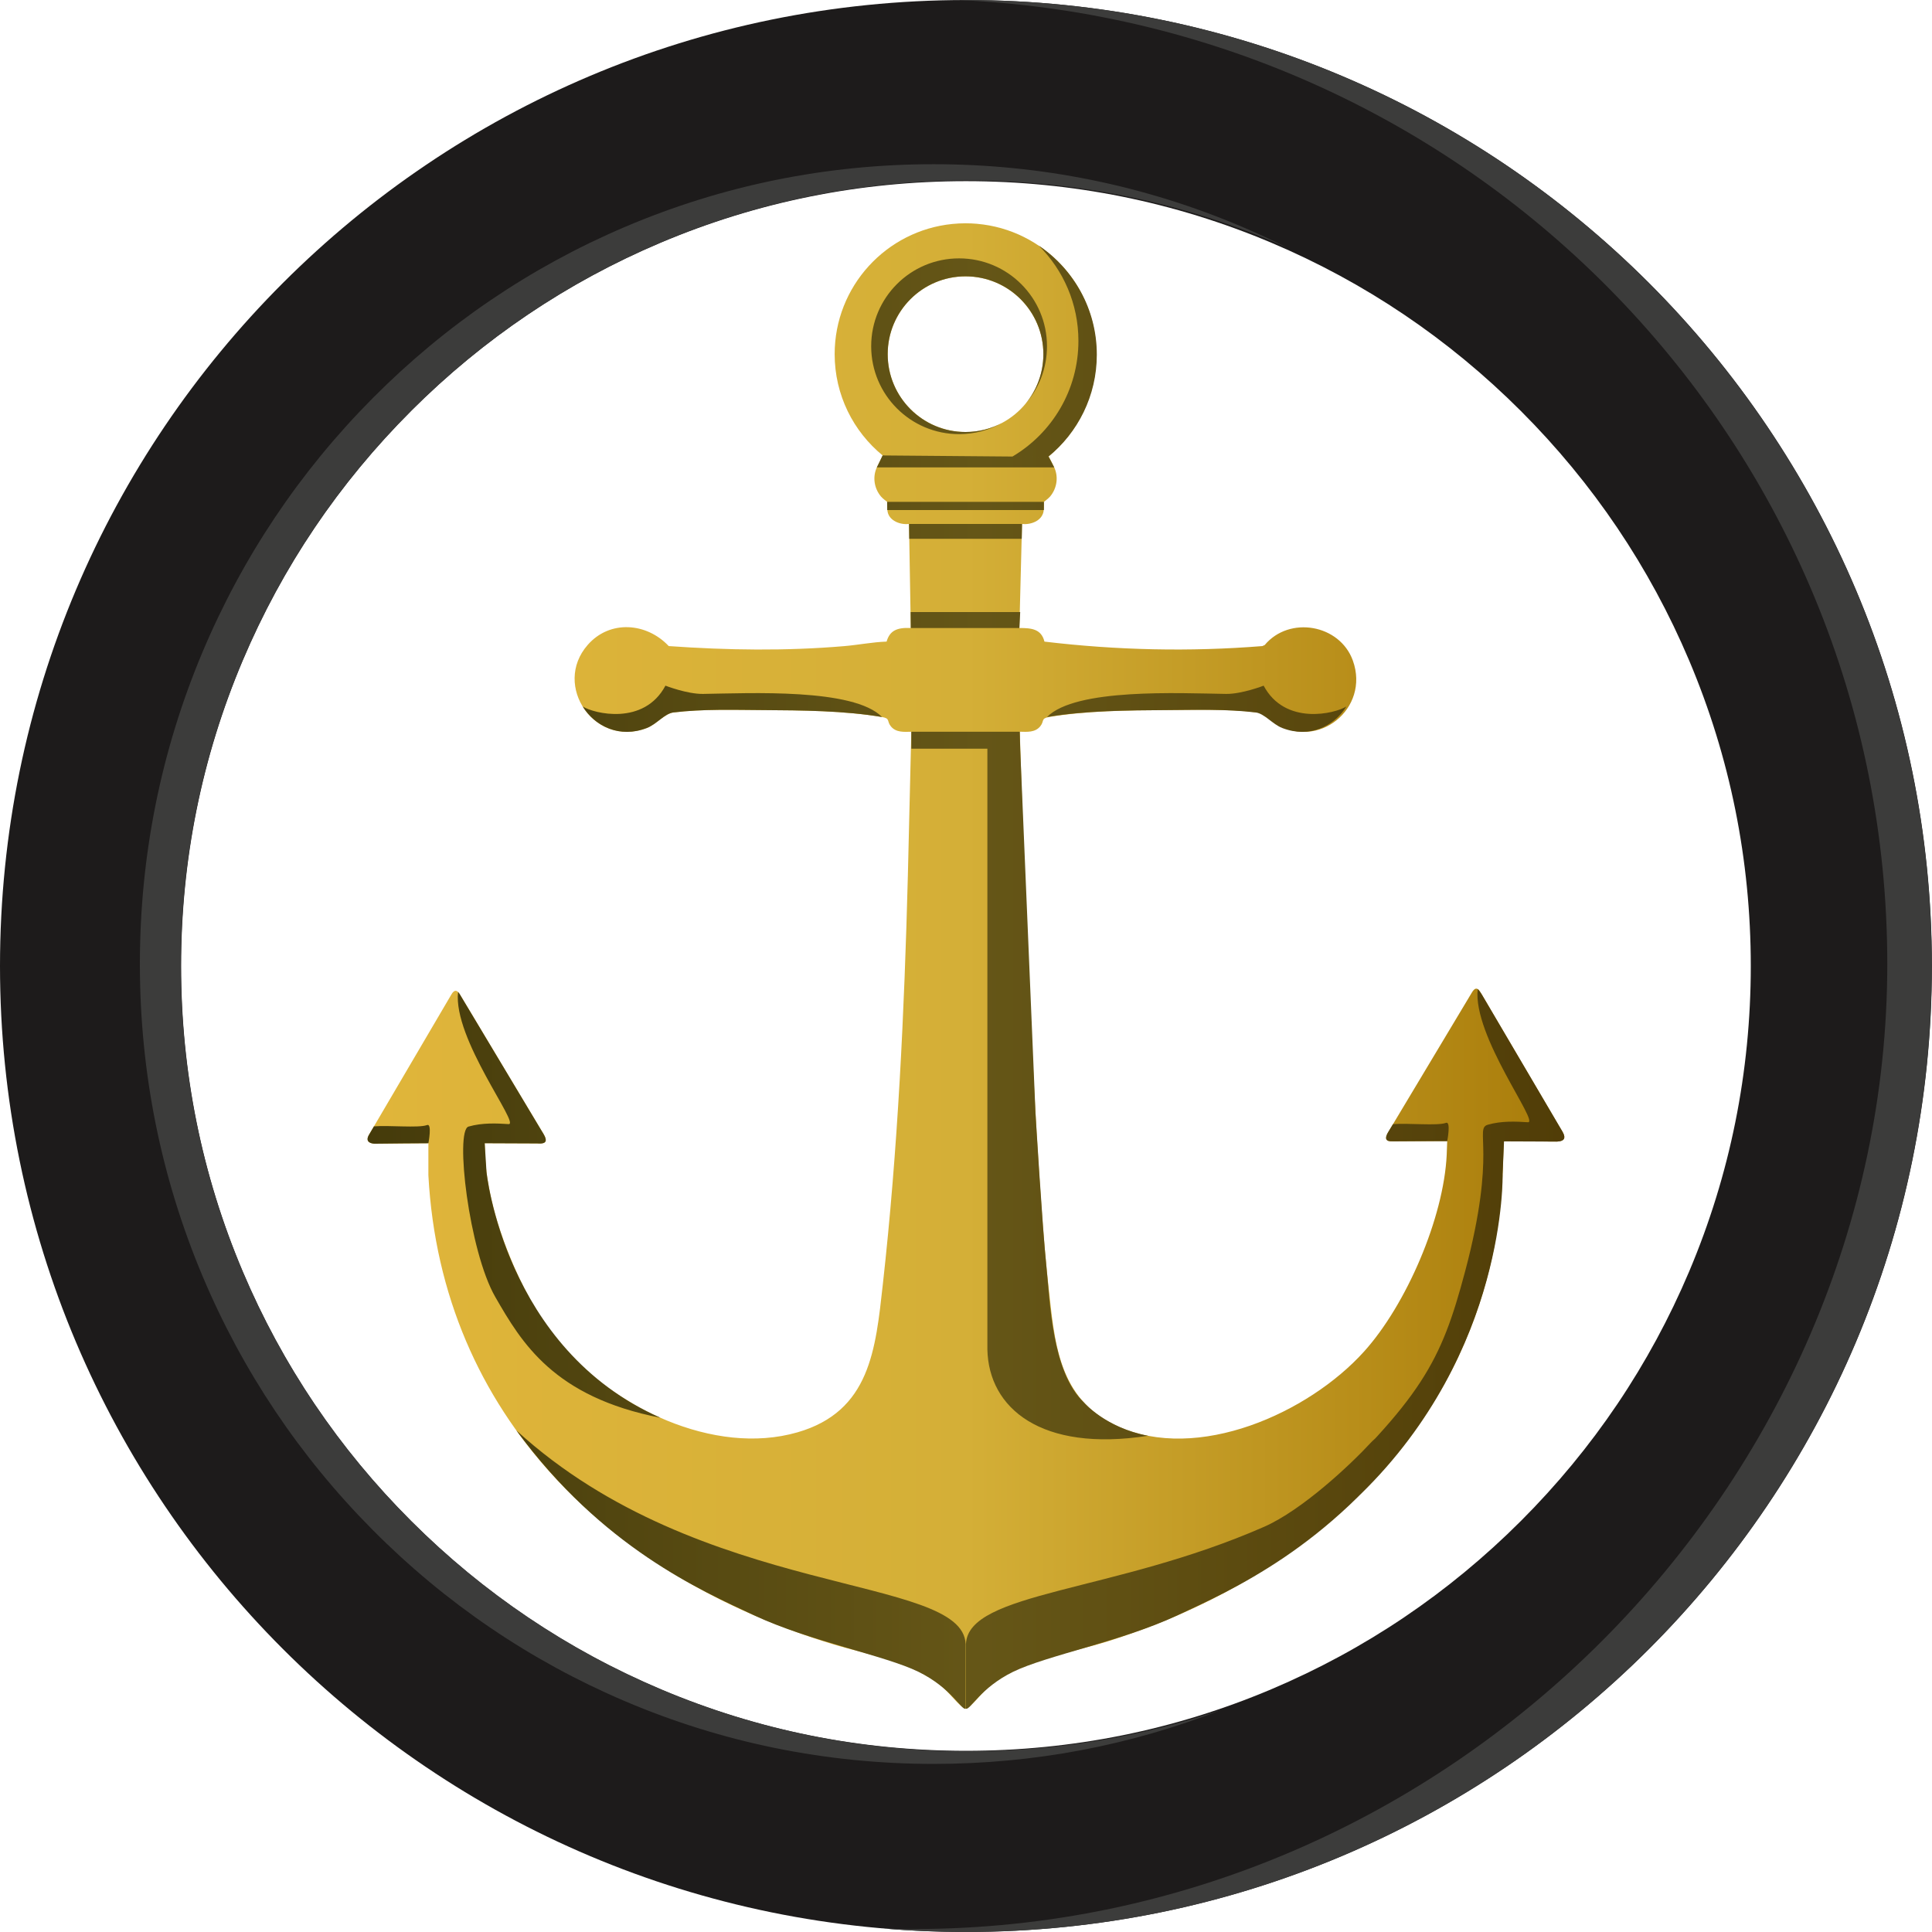
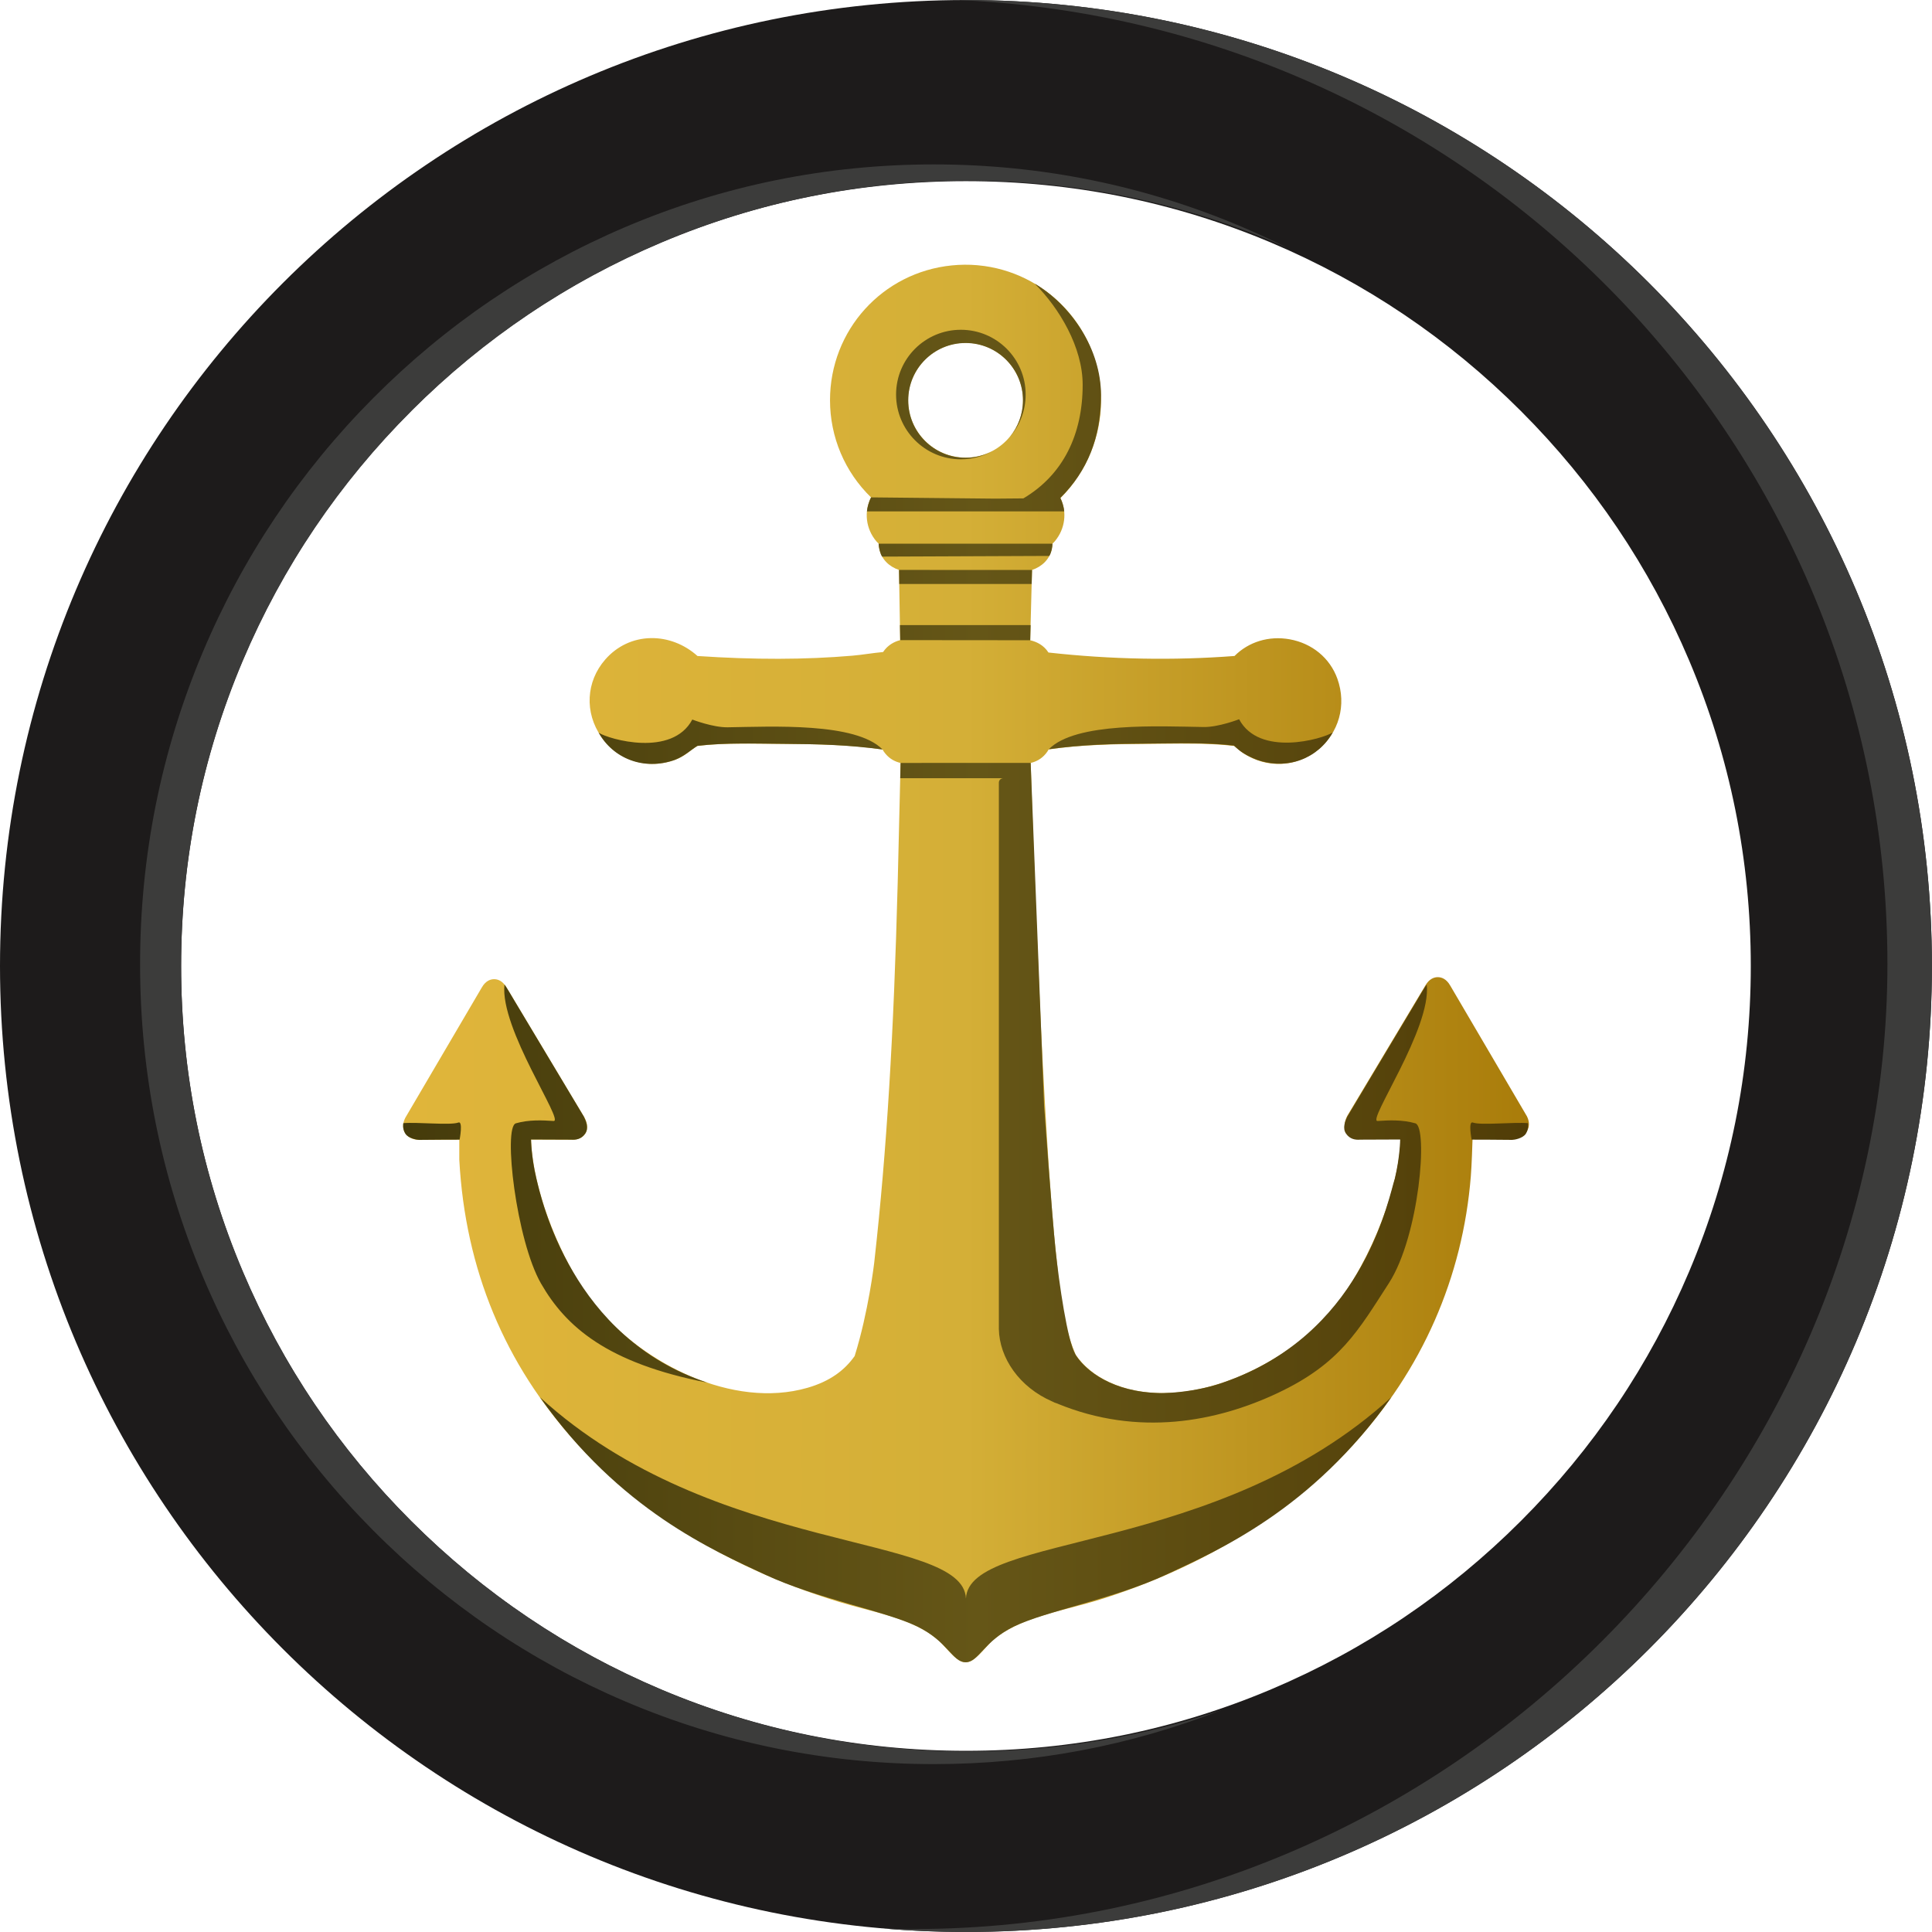
<svg xmlns="http://www.w3.org/2000/svg" id="Ebene_2" data-name="Ebene 2" viewBox="0 0 960 960.05">
  <defs>
    <style>
      .cls-1 {
        fill: #1d1b1b;
      }

      .cls-2 {
        fill: url(#Unbenannter_Verlauf_3);
      }

      .cls-3 {
        fill: #3c3c3b;
      }

      .cls-4 {
        fill: url(#Unbenannter_Verlauf_141);
      }
    </style>
-     <linearGradient id="Unbenannter_Verlauf_3" data-name="Unbenannter Verlauf 3" x1="182.66" y1="480.03" x2="777.33" y2="480.03" gradientUnits="userSpaceOnUse">
+     <linearGradient id="Unbenannter_Verlauf_3" data-name="Unbenannter Verlauf 3" x1="200.28" y1="478.78" x2="759.72" y2="478.78" gradientUnits="userSpaceOnUse">
      <stop offset="0" stop-color="#e0b53a" />
      <stop offset=".5" stop-color="#d4af37" />
      <stop offset="1" stop-color="#a97c0a" />
    </linearGradient>
-     <linearGradient id="Unbenannter_Verlauf_141" data-name="Unbenannter Verlauf 141" x1="182.64" y1="485.62" x2="777.35" y2="485.62" gradientUnits="userSpaceOnUse">
+     <linearGradient id="Unbenannter_Verlauf_141" data-name="Unbenannter Verlauf 141" x1="200.32" y1="483.48" x2="759.35" y2="483.48" gradientUnits="userSpaceOnUse">
      <stop offset="0" stop-color="#453b0b" />
      <stop offset=".51" stop-color="#655617" />
      <stop offset="1" stop-color="#513d07" />
    </linearGradient>
  </defs>
  <g id="logo_2.0">
    <g id="rahmen_dunkel">
      <path class="cls-1" d="M480,90.02c52.69,0,103.75,10.3,151.78,30.61,46.43,19.64,88.15,47.77,123.99,83.62s63.98,77.56,83.62,123.99c20.31,48.02,30.61,99.09,30.61,151.78s-10.3,103.75-30.61,151.78c-19.64,46.43-47.77,88.15-83.62,123.99-35.85,35.85-77.56,63.98-123.99,83.62-48.02,20.31-99.09,30.61-151.78,30.61s-103.75-10.3-151.78-30.61c-46.43-19.64-88.15-47.77-123.99-83.62-35.85-35.85-63.98-77.56-83.62-123.99-20.31-48.02-30.61-99.09-30.61-151.78s10.3-103.75,30.61-151.78c19.64-46.43,47.77-88.15,83.62-123.99,35.85-35.85,77.56-63.98,123.99-83.62,48.02-20.31,99.09-30.61,151.78-30.61M480,.02C214.9.02,0,214.93,0,480.02s214.9,480,480,480,480-214.9,480-480S745.1.02,480,.02h0Z" />
    </g>
    <g id="rahmen_schattierung">
-       <path class="cls-3" d="M204.46,203.98c35.93-35.86,77.77-64,124.33-83.66,48.19-20.34,99.41-30.65,152.24-30.65s104.04,10.31,152.24,30.65c2.1.89,4.18,1.79,6.25,2.71-7.27-3.65-14.67-7.07-22.18-10.27-48.56-20.68-100.17-31.16-153.39-31.16s-104.82,10.48-153.39,31.16c-46.95,19.99-89.13,48.63-125.38,85.12-36.27,36.51-64.74,79.02-84.63,126.35-20.59,49.01-31.04,101.1-31.04,154.83s10.45,105.81,31.04,154.83c19.89,47.33,48.36,89.84,84.63,126.35,36.24,36.49,78.42,65.13,125.38,85.12,48.56,20.68,100.17,31.16,153.39,31.16,49.49,0,97.58-9.06,143.12-26.96-40.41,13.74-82.68,20.68-126.03,20.68-52.83,0-104.04-10.31-152.24-30.65-46.57-19.66-88.4-47.8-124.33-83.66-35.94-35.85-64.15-77.6-83.85-124.06-20.38-48.09-30.72-99.19-30.72-151.9s10.33-103.81,30.72-151.9c19.7-46.46,47.91-88.21,83.85-124.06ZM204.46,203.98c35.93-35.86,77.77-64,124.33-83.66,48.19-20.34,99.41-30.65,152.24-30.65s104.04,10.31,152.24,30.65c2.1.89,4.18,1.79,6.25,2.71-7.27-3.65-14.67-7.07-22.18-10.27-48.56-20.68-100.17-31.16-153.39-31.16s-104.82,10.48-153.39,31.16c-46.95,19.99-89.13,48.63-125.38,85.12-36.27,36.51-64.74,79.02-84.63,126.35-20.59,49.01-31.04,101.1-31.04,154.83s10.45,105.81,31.04,154.83c19.89,47.33,48.36,89.84,84.63,126.35,36.24,36.49,78.42,65.13,125.38,85.12,48.56,20.68,100.17,31.16,153.39,31.16,49.49,0,97.58-9.06,143.12-26.96-40.41,13.74-82.68,20.68-126.03,20.68-52.83,0-104.04-10.31-152.24-30.65-46.57-19.66-88.4-47.8-124.33-83.66-35.94-35.85-64.15-77.6-83.85-124.06-20.38-48.09-30.72-99.19-30.72-151.9s10.33-103.81,30.72-151.9c19.7-46.46,47.91-88.21,83.85-124.06Z" />
-       <path class="cls-3" d="M479.91,0c-1.11,0-2.23,0-3.34.02,256.72,11.59,461.26,221.62,461.26,479.02s-216.55,479.53-483.66,479.53c-5.1,0-10.18-.08-15.24-.25,13.5,1.15,27.17,1.73,40.98,1.73,265.11,0,480.02-214.91,480.02-480.02S745.02,0,479.91,0Z" />
+       <path class="cls-3" d="M204.56,204.08c35.93-35.86,77.77-64,124.33-83.66,48.19-20.34,99.41-30.65,152.24-30.65s104.04,10.31,152.24,30.65c2.1.89,4.18,1.79,6.25,2.71-7.27-3.65-14.67-7.07-22.18-10.27-48.56-20.68-100.17-31.16-153.39-31.16s-104.82,10.48-153.39,31.16c-46.95,19.99-89.13,48.63-125.38,85.12-36.27,36.51-64.74,79.02-84.63,126.35-20.59,49.01-31.04,101.1-31.04,154.83s10.45,105.81,31.04,154.83c19.89,47.33,48.36,89.84,84.63,126.35,36.24,36.49,78.42,65.13,125.38,85.12,48.56,20.68,100.17,31.16,153.39,31.16,49.49,0,97.58-9.06,143.12-26.96-40.41,13.74-82.68,20.68-126.03,20.68-52.83,0-104.04-10.31-152.24-30.65-46.57-19.66-88.4-47.8-124.33-83.66-35.94-35.85-64.15-77.6-83.85-124.06-20.38-48.09-30.72-99.19-30.72-151.9s10.33-103.81,30.72-151.9c19.7-46.46,47.91-88.21,83.85-124.06ZM204.56,204.08c35.93-35.86,77.77-64,124.33-83.66,48.19-20.34,99.41-30.65,152.24-30.65s104.04,10.31,152.24,30.65c2.1.89,4.18,1.79,6.25,2.71-7.27-3.65-14.67-7.07-22.18-10.27-48.56-20.68-100.17-31.16-153.39-31.16s-104.82,10.48-153.39,31.16c-46.95,19.99-89.13,48.63-125.38,85.12-36.27,36.51-64.74,79.02-84.63,126.35-20.59,49.01-31.04,101.1-31.04,154.83s10.45,105.81,31.04,154.83c19.89,47.33,48.36,89.84,84.63,126.35,36.24,36.49,78.42,65.13,125.38,85.12,48.56,20.68,100.17,31.16,153.39,31.16,49.49,0,97.58-9.06,143.12-26.96-40.41,13.74-82.68,20.68-126.03,20.68-52.83,0-104.04-10.31-152.24-30.65-46.57-19.66-88.4-47.8-124.33-83.66-35.94-35.85-64.15-77.6-83.85-124.06-20.38-48.09-30.72-99.19-30.72-151.9s10.33-103.81,30.72-151.9c19.7-46.46,47.91-88.21,83.85-124.06Z" />
+       <path class="cls-3" d="M479.98,0c-1.11,0-2.23,0-3.34.02,256.72,11.59,461.26,221.62,461.26,479.02s-216.55,479.53-483.66,479.53c-5.1,0-10.18-.08-15.24-.25,13.5,1.15,27.17,1.73,40.98,1.73,265.11,0,480.02-214.91,480.02-480.02S745.09,0,479.98,0Z" />
    </g>
-     <path id="anker" class="cls-2" d="M776.77,563.07l-40.97-69.8c-1.58-2.84-3.04-2.43-4.41-.04l-41.89,69.91c-1.29,2.54-1.04,4.21,2.59,4l27.06-.11s-.12,3.97-.25,6.75c-1.47,31.41-20.1,74.6-41.11,97.87-27.55,30.54-82.64,55.25-122.64,36.97-29.58-13.53-31.05-41.7-34.22-70.17-8.45-76.15-14.18-274.84-14.18-274.84,3.63.08,7.57.44,10.13-2.64,2.19-2.64.23-3.95,4.4-4.67,18.56-3.15,39.57-3.32,58.39-3.45,14.73-.1,30.5-.59,45.29,1.17,3.88.47,5.36,3.16,8.45,5.18,21.54,14,47.42-7.08,38.86-30.92-6.48-18.04-31.55-22.41-43.81-7.76l-1.17.53c-36.07,2.9-72.34,2.07-108.28-2.22-1.57-6.3-6.43-6.76-12.46-6.76l1.32-51.71c4.25.52,9.74-1.47,10.66-6.08.32-1.6.21-4.89.21-4.89,0,0,2.24-1.68,3.05-2.63,3.5-4.15,4.36-10.05,1.86-14.94-1-1.97-1.24-2.7-2.54-5.05,14.54-11.92,23.71-30.51,23.71-50.79,0-33.96-26.04-61.84-59.25-64.76-.04-.02-.08-.02-.13-.02-1.85-.16-3.74-.24-5.65-.24-2.2,0-4.37.11-6.52.33-32.86,3.26-58.51,30.99-58.51,64.69,0,20.29,9.28,38.41,23.84,50.34-1.32,2.98-1.67,3.55-2.67,5.5-2.49,4.89-1.63,10.79,1.87,14.94.79.95,3.04,2.63,3.04,2.63,0,0-.09,3.29.22,4.89.91,4.62,6.4,6.6,10.65,6.08l.88,51.71c-7.1-.34-10.49,1.45-12.02,6.75-7.01.24-13.94,1.64-20.91,2.24-29.08,2.49-58.3,2.05-87.35-.01-11-11.7-29.31-13.14-40.29-.56-17.66,20.2,3.63,51.2,29.37,41.28,4.94-1.91,8.85-7.2,13.25-7.74,14.6-1.77,30.19-1.26,44.72-1.17,19.07.12,40.17.26,58.96,3.45,4.18.71,2.22,2.03,4.41,4.67,2.55,3.08,6.5,2.72,10.12,2.64,0,0-1.14,49.15-1.72,71.74-1.75,67.47-4.94,135.79-12.46,203.1-3.57,31.9-6.24,62.9-42.42,73.3-41.56,11.96-91.69-12.68-118.1-44.39l-6.48-8.27c-16.35-24.16-29.35-58.24-30.57-84.26-.13-2.77-.24-6.75-.24-6.75l27.05.11c3.63.2,3.88-1.48,2.59-4l-41.89-69.91c-1.38-2.38-2.83-2.8-4.4.04l-40.98,69.8c-1.19,2.35-.57,3.9,2.83,4.2l26.83-.23-.02,2.64v13.29c6.51,119.97,91.12,199.64,200.98,233,17.85,5.42,39.37,8.62,54.03,20.86,3.8,3.18,6.68,7.5,10.52,10.48,1.21.95,1.61,1.04,2.82,0,3.85-2.96,6.7-7.32,10.52-10.49,15.6-12.93,39.78-16.32,58.82-22.3,103.59-32.53,186.64-110.03,195.59-223.06.6-7.6,1-22.84,1-22.84l-.02-2.64,26.83.23c3.4-.3,4.02-1.83,2.83-4.2ZM479.79,214.67c-21.37,0-38.68-17.31-38.68-38.68s17.31-38.67,38.68-38.67,38.68,17.31,38.68,38.67-17.32,38.68-38.68,38.68Z" />
-     <path id="anker_schattierung" class="cls-4" d="M506.96,372.05l7.58,180.7s3.51,58.22,5.39,76.02,2.62,52.88,18.75,68.19c0,0,10.7,12.5,31.82,16.51-53.36,8.28-79.27-13.87-79.85-42.94v-298.49h16.31ZM440.85,249.39l.03,4.07h77.85l.02-4.07h-77.9ZM451.72,260.37l.09,7.36h55.92l.14-7.36h-56.16ZM503.47,830.74c16.4-8.04,54.29-15.25,81.33-27.91,27.03-12.65,75.65-33.77,118.44-92.01-6.02,5.5-12.44-4.33-22.21,6.24-9.77,10.57-33.85,33.3-52.94,41.67-74.88,32.82-147.05,32.18-148.09,58.22v32.14c2.14.75,7.07-10.32,23.47-18.36ZM719.15,567.04s2.02-10.24-.71-9.04c-4.22,1.53-18.93-.02-26.23.62l-2.41,3.97c-2.86,4.82.92,4.56,2.6,4.56,3.04-.09,26.76-.11,26.76-.11ZM734.31,491.5c-2.58,23.28,30.79,66.56,24.94,66.17s-13.09-.74-19.93,1.23,4.69,12.89-11.3,72.98c-12,45.07-21.24,62.63-78.21,116.35-.4,2.64,9.08,10.53,26.27-5.68,72.85-71,70.6-159.17,70.6-159.17l.7-16.21,26.1.11c4.58-.13,4.86-2.17,2.09-6.43l-38.92-66.14c-.56-.99-1.87-2.79-2.33-3.21ZM479.84,849.1v-32.14c-1.4-34.96-130.98-21.84-223.24-106.14,42.79,58.24,91.41,79.35,118.44,92.01,27.03,12.65,64.92,19.87,81.33,27.91s21.33,19.12,23.47,18.36ZM212.88,568.1s1.98-10.22-.75-9.01c-4.22,1.53-19.02-.01-26.32.63l-2.33,3.96c-2.67,4.24,1.73,4.65,2.63,4.65,3.04-.09,26.77-.23,26.77-.23ZM227.62,492.95c-2.58,23.28,30.96,66.03,25.12,65.64s-13.09-.74-19.93,1.23c-6.84,1.97.22,61.91,13.29,84.64,13.07,22.72,29.03,49.7,82.07,60.05-77.65-34.3-86.43-122.29-86.43-122.29l-.88-14.13,26.1.11c5.72.49,4.86-2.17,2.09-6.43l-39.72-66.29c-.56-.99-1.24-2.12-1.7-2.53ZM452.6,312.07h53.95l.41-7.93h-54.44l.08,7.93ZM452.85,372.05h54.11l-.21-8.43h-53.89v8.43ZM669.05,351.07c-6.07,9.85-18.35,15.91-31.85,10.7-4.94-1.91-8.85-7.2-13.25-7.74-14.6-1.77-30.19-1.26-44.72-1.17-19.07.12-40.17.26-58.96,3.45,14.16-14.44,65.69-11.83,88.96-11.49,7.84.12,18.7-4.1,18.7-4.1,10.66,20.01,35.53,13.89,41.12,10.35ZM330.67,340.72s10.85,4.22,18.7,4.1c23.26-.34,74.8-2.95,88.96,11.49-18.79-3.19-39.89-3.33-58.96-3.45-14.53-.09-30.12-.6-44.72,1.17-4.39.54-8.3,5.84-13.25,7.74-13.5,5.21-25.78-.85-31.85-10.7,5.59,3.54,30.46,9.66,41.12-10.35ZM521.12,227.01h-.3l-17.72-.15-64.5-.54-2.88,5.93h88.14l-2.75-5.24ZM516.23,122.1c12.14,12.09,19.66,28.82,19.66,47.3,0,24.46-13.15,45.85-32.77,57.46l17.72.15c14.76-11.98,24.19-30.26,24.19-50.76,0-22.54-11.42-42.41-28.79-54.16ZM509.64,200.6c5.52-6.69,8.84-15.26,8.84-24.61,0-21.36-17.32-38.67-38.69-38.67s-38.68,17.31-38.68,38.67,17.32,38.68,38.68,38.68c6.57,0,12.76-1.64,18.18-4.53-6.32,3.56-13.61,5.59-21.38,5.59-24.13,0-43.68-19.55-43.68-43.68s19.55-43.66,43.68-43.66,43.68,19.55,43.68,43.66c0,10.92-4,20.9-10.63,28.55Z" />
+     <path class="cls-2" d="M758.69,554.59l-38-64.76c-1.96-3.49-4.43-4.24-6.17-4.26h-.05c-1.74,0-4.21.74-6.17,4.14l-38.73,64.64-.16.29c-1.52,2.99-1.59,5.59-.19,7.74.95,1.46,2.94,3.17,7,2.97l19.9-.08c-.02.41-.03.8-.05,1.18-1.27,27.18-17.77,66.43-36.77,87.49-12.51,13.86-31.34,26.09-50.38,32.69-21.32,7.4-41.71,7.52-57.43.33-7.66-3.5-13.05-8.15-16.94-13.68-8.36-19.42-9.06-43.39-9.06-43.39-.15-1.4-.3-2.81-.46-4.22-6.83-61.56-11.8-212.35-12.86-246.55,2.59-.61,5.26-1.9,7.49-4.58.61-.73,1.07-1.44,1.42-2.09,16.32-2.57,34.77-2.7,51.12-2.81,1.97-.01,3.95-.03,5.95-.06,11.69-.12,23.77-.25,35.09,1.1.23.09.94.71,1.41,1.12.84.73,1.89,1.65,3.25,2.53,11.62,7.55,26.02,6.98,36.68-1.46,10.77-8.53,14.69-22.51,9.98-35.62-3.69-10.27-12.57-17.59-23.74-19.58-10.31-1.83-20.35,1.26-27.36,8.3-30.37,2.31-61.44,1.73-92.46-1.72-2.32-3.63-5.77-5.32-9.07-6.1l.9-34.92c4.75-1.6,8.81-5.18,9.88-10.57.15-.76.24-1.63.29-2.5.43-.4.83-.81,1.16-1.2,5.13-6.09,6.2-14.48,2.78-21.46,12.75-12.56,20.21-30.33,20.21-48.63,0-16.94-6.32-33.14-17.79-45.59-11.32-12.29-26.66-19.9-43.24-21.44-.21-.03-.42-.05-.63-.06-4.05-.35-8.27-.32-12.44.1-34.55,3.43-60.6,32.23-60.6,67,0,18.34,7.37,35.64,20.39,48.29l-.03.06c-3.59,7.06-2.54,15.59,2.64,21.72.33.4.74.81,1.17,1.22.05.86.14,1.73.29,2.49,1.06,5.38,5.08,8.96,9.82,10.56l.59,34.87c-3.01.79-6.2,2.46-8.5,5.92-2.62.24-5.19.58-7.7.92-2.61.35-5.08.68-7.53.89-23.48,2.01-48.7,2.06-77,.16-6.47-5.83-14.8-9.05-23.2-8.89-8.75.16-16.79,3.94-22.63,10.64-9.58,10.95-10.37,26.38-1.97,38.4,8.43,12.05,23.36,16.58,37.16,11.26,3.02-1.17,5.4-2.99,7.5-4.59,1-.77,2.5-1.91,3.14-2.15,10.95-1.32,22.72-1.19,34.11-1.07,2.09.02,4.16.04,6.2.06,16.55.11,35.23.23,51.66,2.81.35.65.81,1.35,1.42,2.08,2.24,2.7,4.93,3.99,7.54,4.6-.32,13.56-1.03,43.62-1.43,59.37-1.98,76.06-5.52,133.79-11.48,187.17l-.21,1.93s-2.81,24.22-9.7,46.23c-4.99,7.11-12.33,12.6-23.46,15.8-37.32,10.74-81.47-12.3-104.11-39.44l-5.84-7.46c-15.31-22.67-26.3-52.91-27.35-75.3-.02-.37-.03-.77-.05-1.17l19.9.08c4.06.2,6.05-1.51,7-2.97,1.4-2.15,1.34-4.76-.19-7.74l-38.84-64.85c-2.02-3.5-4.51-4.22-6.27-4.21-1.73.02-4.2.77-6.15,4.26l-37.86,64.49-.14.26c-1.65,3.26-1.03,5.67-.22,7.13,1.22,2.19,3.48,3.45,6.72,3.73l.23.02,20.16-.18v9.87s.01.26.01.26c2.94,54.23,22.56,101.58,58.32,140.73,32.49,35.57,77.75,62.9,130.9,79.04,3.83,1.16,7.9,2.23,11.83,3.27,13.17,3.47,26.79,7.05,36.43,15.1,1.41,1.18,2.73,2.64,4.13,4.18,1.74,1.92,3.54,3.91,5.71,5.59,1.46,1.15,2.9,1.72,4.33,1.72s2.88-.58,4.28-1.75c2.19-1.69,3.96-3.67,5.68-5.58,1.39-1.54,2.7-3,4.09-4.15,10-8.29,24.56-12.1,38.64-15.8,4.94-1.29,9.6-2.52,14.11-3.93,50.18-15.76,93.51-42.22,125.32-76.52,34.53-37.24,54.89-83.55,58.88-133.93.43-5.43.74-14.76.87-19.08l20.23.18.23-.02c3.24-.28,5.5-1.53,6.72-3.72.81-1.45,1.43-3.87-.22-7.13ZM479.81,170.34c15.74,0,28.54,12.8,28.54,28.53s-12.8,28.54-28.54,28.54-28.54-12.8-28.54-28.54,12.8-28.53,28.54-28.53Z" />
+     <path id="schattierung" class="cls-4" d="M512.16,379.1l-64.64.02-.18,7.59h65.07l-.25-7.61ZM574.72,692.18c.63.02,1.12.03,1.46.04-.49,0-.98-.01-1.46-.04ZM509.67,196.05c0-17.77-14.42-32.18-32.2-32.18s-32.19,14.41-32.19,32.18,14.41,32.19,32.19,32.19c5.73,0,11.1-1.49,15.76-4.11-3.99,2.13-8.56,3.34-13.4,3.34-15.74,0-28.51-12.76-28.51-28.51s12.77-28.51,28.51-28.51,28.51,12.76,28.51,28.51c0,6.89-2.44,13.2-6.51,18.14,4.89-5.65,7.84-13,7.84-21.05ZM514.16,140.94c12.24,12.19,23.84,31.61,23.84,50.25,0,24.67-9.67,44.75-29.46,56.47l18.3-.16c13.83-13.73,20.27-30.52,20.27-51.19,0-22.73-14.61-44.54-32.95-55.37ZM526.94,247.5h-.1l-18.3.16-14.05.12-61.63-.62c-1.14,2.09-1.97,5.28-2.05,6.95h98.02c-.05-1.54-.86-4.62-1.89-6.61ZM615.74,357.41s-10.21,3.97-17.59,3.86c-21.88-.32-63.64-2.57-76.95,11.02,17.27-2.28,30.98-2.68,48.92-2.8,13.67-.08,29.31-.67,43.05,1,3.22,3.14,6.2,4.99,11.3,7,15.46,5.47,30.71-.78,37.78-13.51-5.26,3.33-36.48,12.26-46.51-6.57ZM759.25,558.12c-6.88-.61-23.29,1.15-27.27-.28-2.57-1.14-.7,8.47-.7,8.47,0,0,17.27.04,20.13.12.85.01,5.25-.63,6.83-3.08,1.57-2.45,1.01-5.23,1.01-5.23ZM480,794.35l-.34,31.66h0s.05.01.05.01c.04,0,.08,0,.12-.01.04.01.08.01.12.01.01,0,.03,0,.05-.01,6.57-.3,8.67-10.33,23.84-17.76,15.43-7.56,50.18-13.87,75.61-25.77,25.43-11.91,72.32-32.02,111.89-88.15-86.79,79.31-210.03,67.14-211.34,100.02ZM361.61,361.41c-7.38.11-17.59-3.85-17.59-3.85-10.03,18.82-41.25,9.89-46.51,6.56,7.07,12.73,22.32,18.98,37.78,13.51,5.11-2.01,7.46-4.61,11.31-6.99,13.73-1.67,29.38-1.09,43.05-1,17.93.12,31.65.52,48.92,2.8-13.32-13.59-55.08-11.35-76.96-11.03ZM447.2,310.63l.13,7.46,64.61.06.18-7.52h-64.92ZM266.53,585.58c-2.53-10.56-2.65-19.34-2.65-19.34l19.9.08c2.39.18,5.05-.2,7-2.97,1.94-2.77.42-6.27-.6-8.42l-34.4-57.42c-.53-.93-4.66-7.9-5.09-8.28-2.43,21.9,29.9,68.18,24.4,67.81-5.49-.37-12.31-.7-18.74,1.16-6.44,1.85.2,58.24,12.5,79.62,12.29,21.38,32.72,39.49,82.61,49.23-67.24-22.25-82.4-90.91-84.93-101.47ZM227.68,557.84c-3.97,1.43-20.39-.33-27.26.28,0,0-.57,2.78,1.01,5.23,1.57,2.45,5.98,3.09,6.82,3.08,2.86-.08,20.14-.12,20.14-.12,0,0,1.86-9.61-.71-8.47ZM268.33,694.33c39.56,56.13,86.46,76.24,111.89,88.15,25.43,11.9,60.18,18.21,75.61,25.77,15.17,7.43,17.27,17.46,23.83,17.76.02.01.04.01.05.01.04,0,.08,0,.12-.01.04.01.08.01.12.01h.05v-31.67c-1.31-32.88-124.89-20.71-211.67-100.02ZM446.74,283.21l.12,6.99h65.8l.18-6.97-66.1-.02ZM436.63,270.17c-.03,1.83.84,5.24,1.74,6.42l83.07-.34c1.1-1.92,1.49-4.23,1.56-6.09h-86.37ZM576.54,692.23c.12,0,.18,0,.18,0h.29c-.15,0-.31,0-.47,0ZM703.32,558.2c-6.44-1.86-13.25-1.53-18.75-1.16s26.84-45.91,24.41-67.81c-.44.38-4.57,7.35-5.1,8.28l-34.39,57.42c-1.03,2.15-2.55,5.65-.6,8.42,1.94,2.77,4.61,3.15,7,2.97l19.89-.08s-.12,8.78-2.64,19.34c-3.05,9.16-14.64,73.34-79.2,99.14-1.97.79-4,1.54-6.08,2.26.09-.02.18-.04.28-.06-2.96,1.01-6.19,1.97-9.5,2.72-9.16,2.06-16.64,2.5-20,2.58-1.45.11-2.77.05-4.3-.05h-.05c-.73-.03-1.45-.08-2.17-.13-22.53-1.65-34.17-12.89-37.76-19.07-3.97-6.82-8.04-35.04-9.82-51.78-1.77-16.75-5.71-71.58-5.71-71.58l-6.67-170.51.17,5.32c.05,1.25-.96,2.29-2.21,2.29h-11.55c-1.23,0-2.22.99-2.22,2.22v271.49c.29,14.43,10.22,28.92,26.51,35.99.78.41,1.62.77,2.51,1.06-.38-.16-.76-.32-1.14-.48,1.49.6,2.29.85,1.19.49,40.28,16.57,79.17,9.05,109.47-5.24,31.13-14.67,40.08-31.12,55.26-54.59,15.18-23.46,19.6-77.6,13.17-79.45Z" />
  </g>
</svg>
